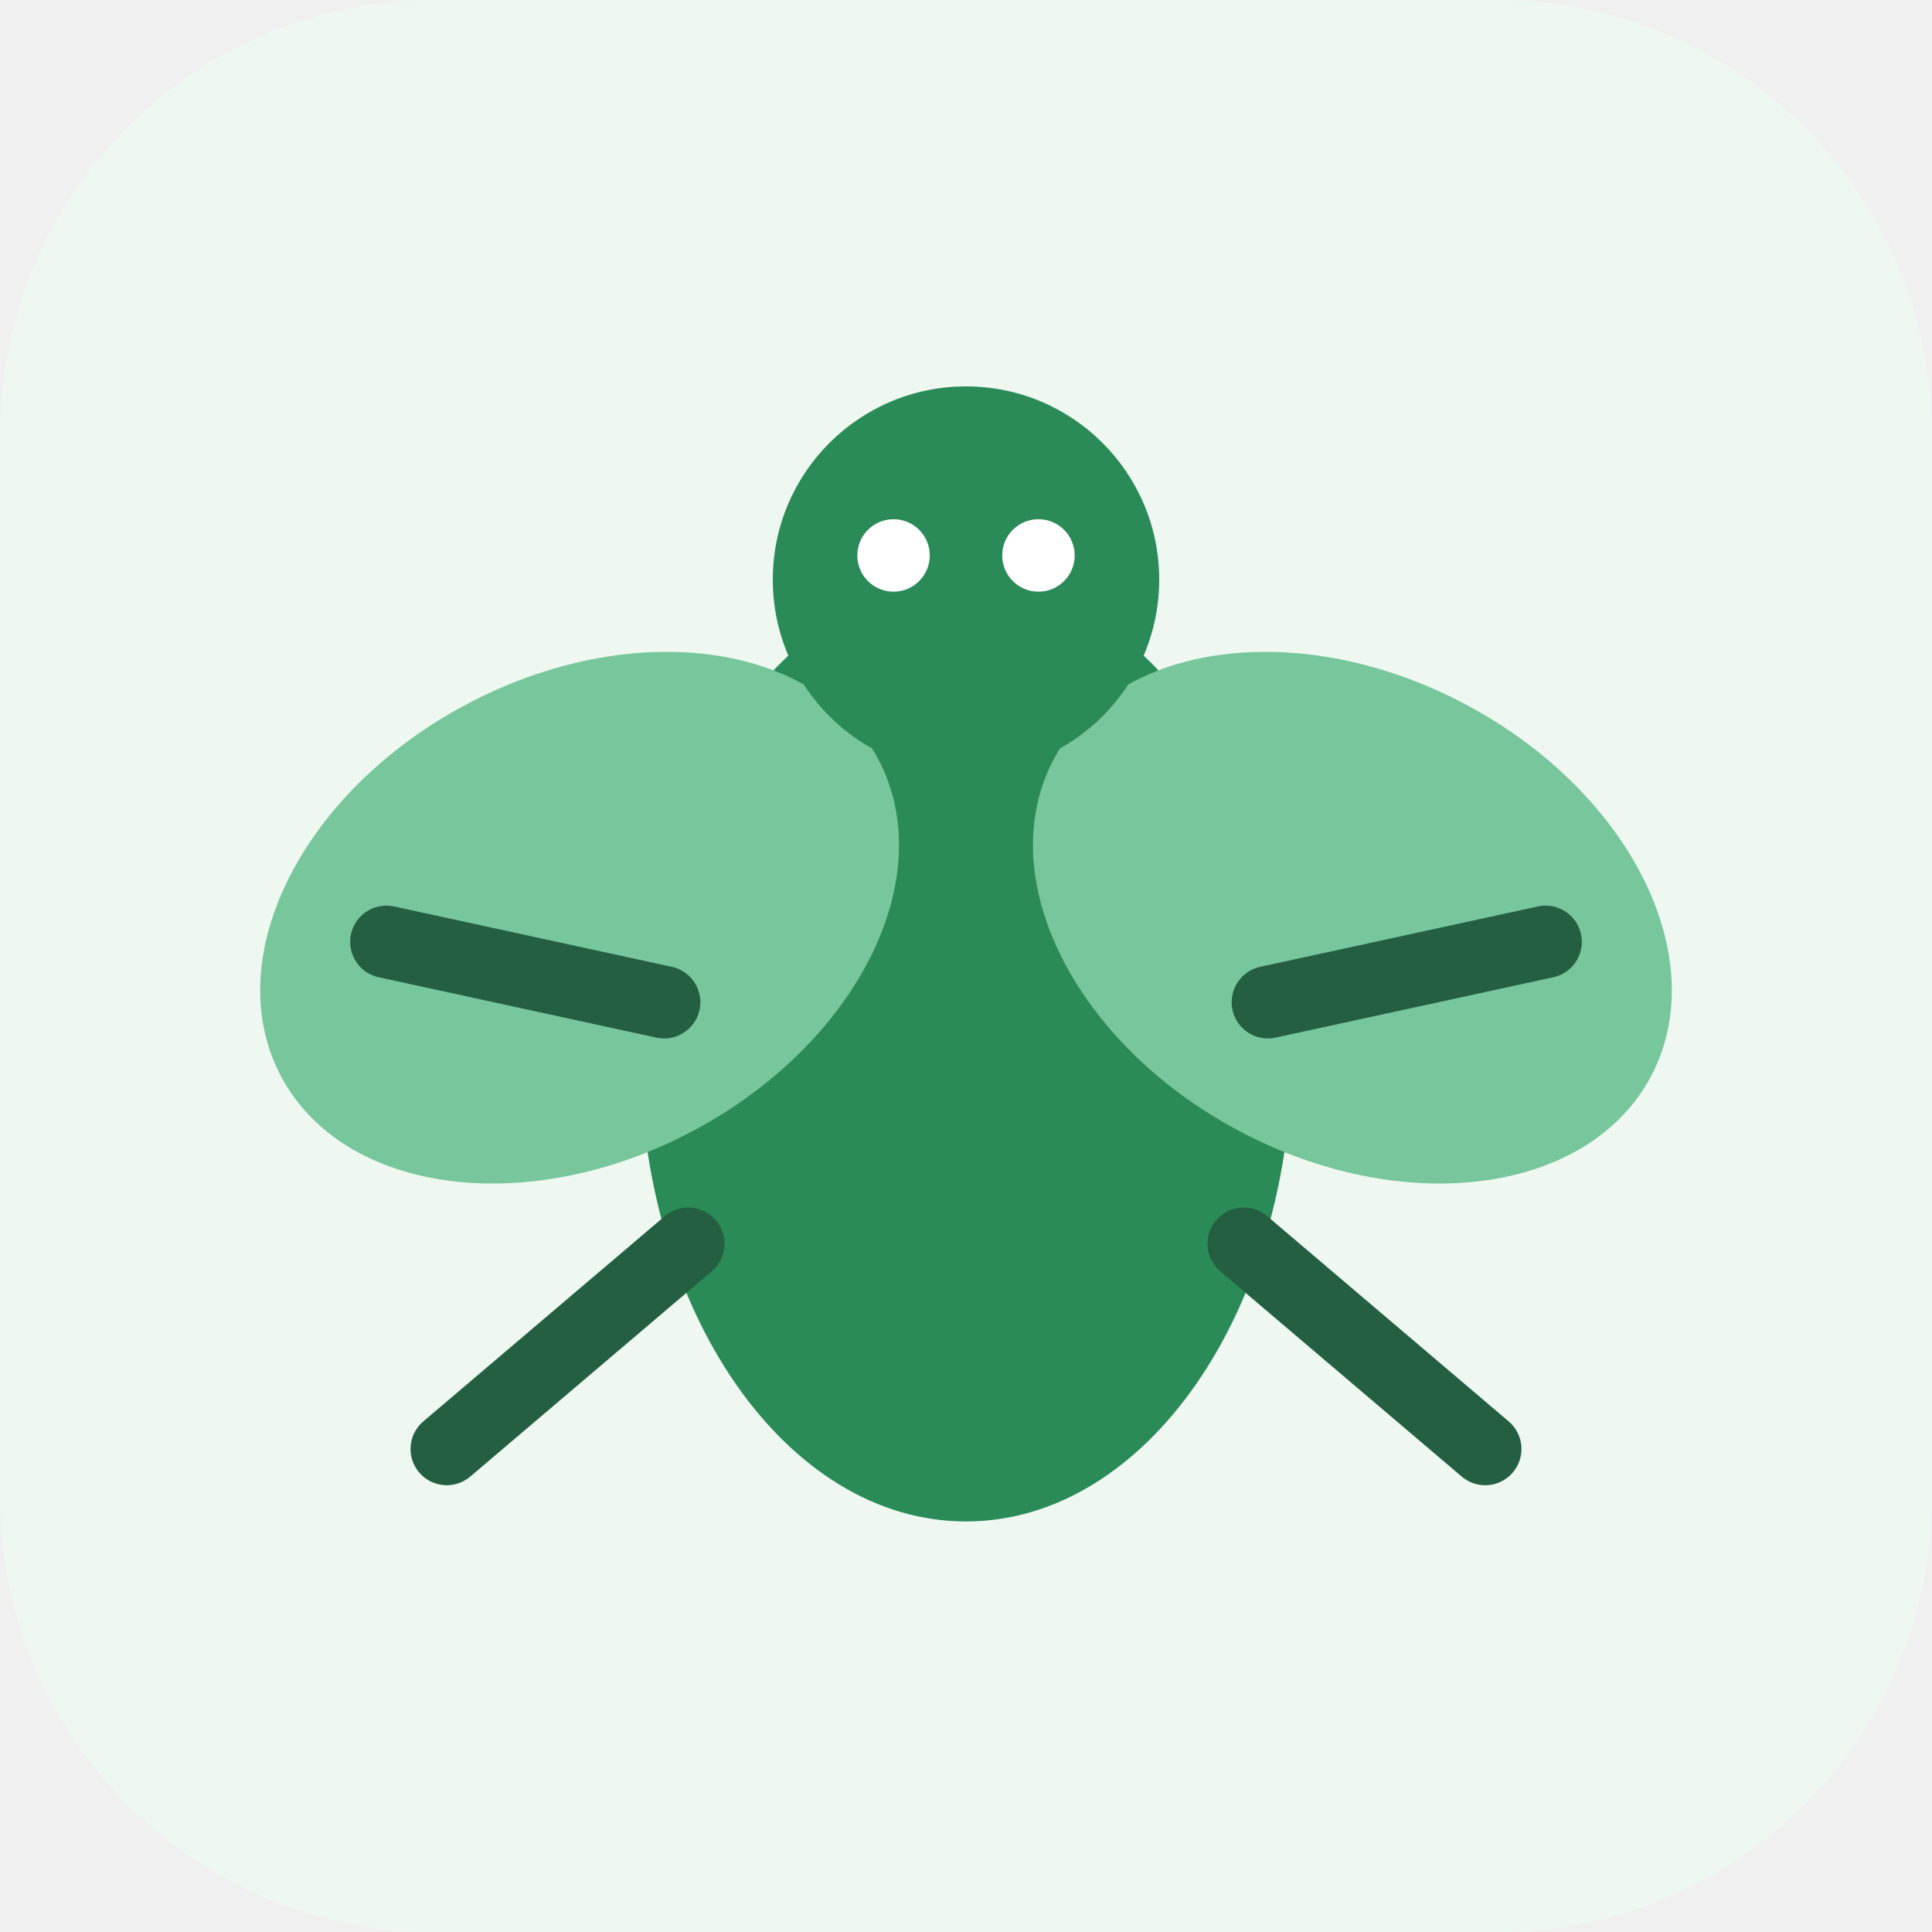
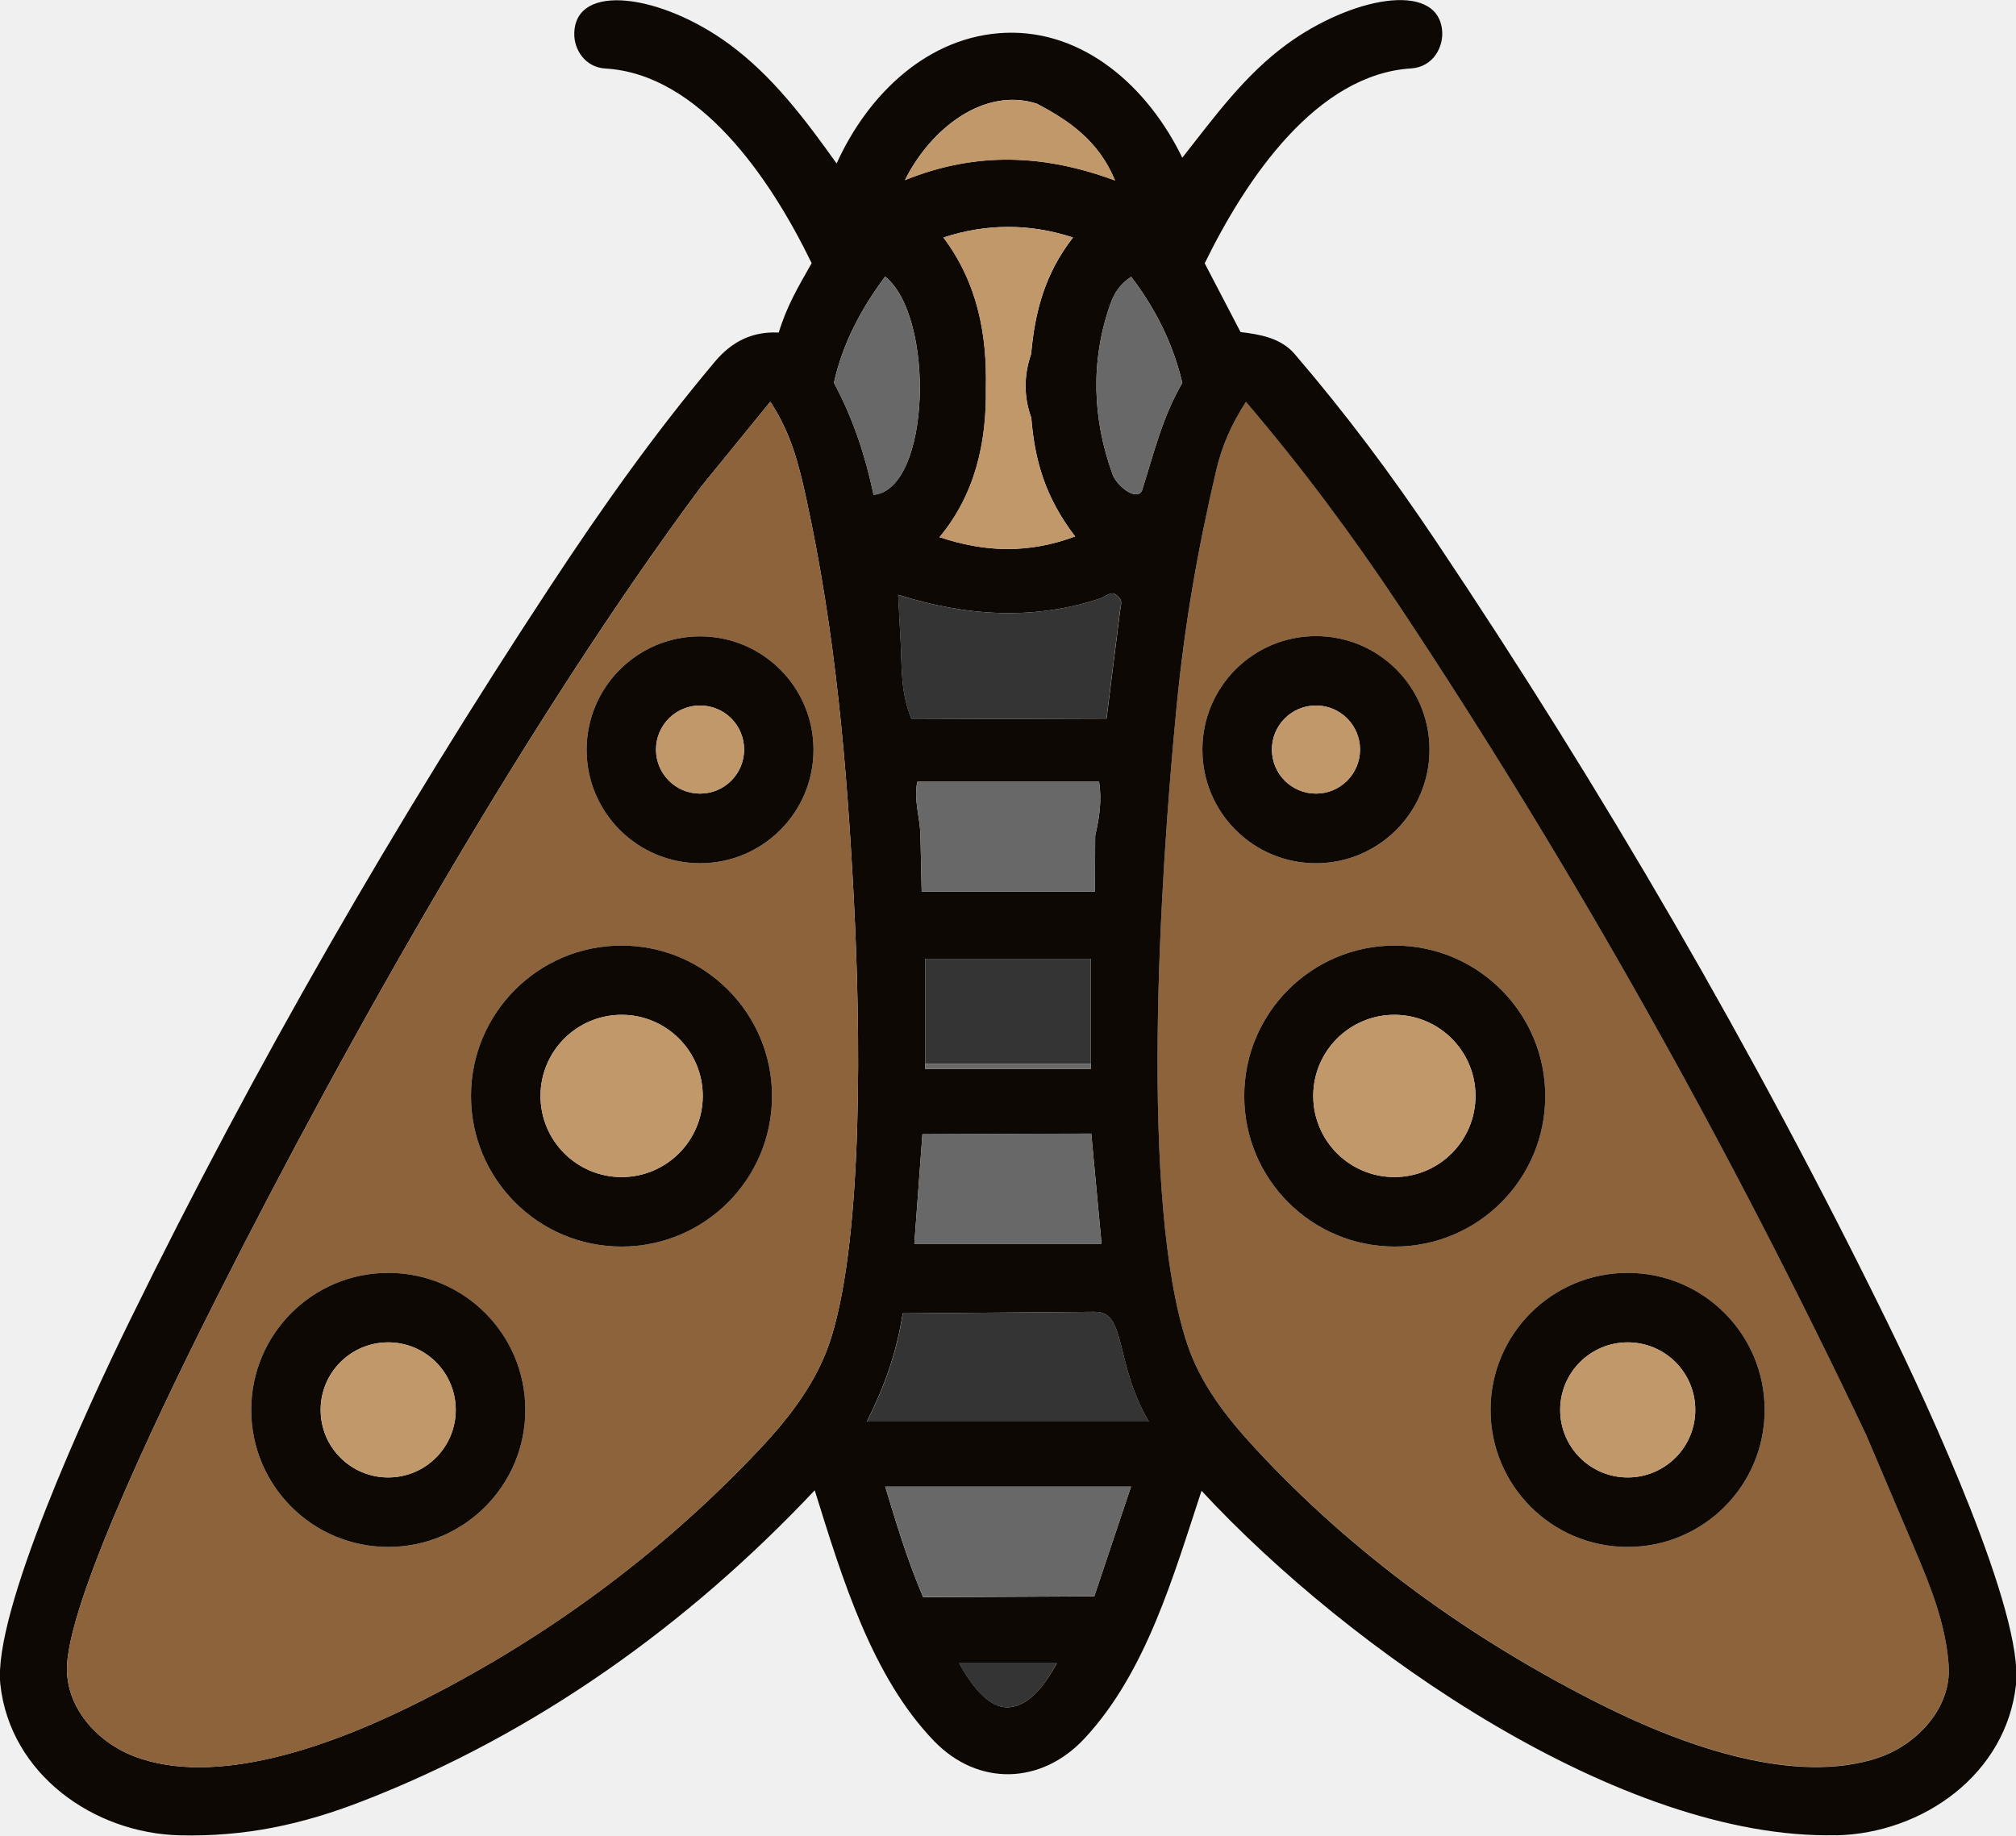
- <svg xmlns="http://www.w3.org/2000/svg" viewBox="0 0 160 160">
-   <rect width="160" height="160" rx="36" fill="#eef8f1" />
-   <g fill="#2b8b58">
-     <ellipse cx="80" cy="87" rx="27" ry="39" />
-     <ellipse cx="48" cy="76" rx="28" ry="20" transform="rotate(-28 48 76)" fill="#78c69b" />
-     <ellipse cx="112" cy="76" rx="28" ry="20" transform="rotate(28 112 76)" fill="#78c69b" />
-     <circle cx="80" cy="48" r="16" />
+ <svg xmlns="http://www.w3.org/2000/svg" id="Layer_2" data-name="Layer 2" viewBox="0 0 164.75 150">
+   <defs>
+     <style>
+       .cls-1 {
+         fill: #686868;
+       }
+ 
+       .cls-2 {
+         fill: #8c633a;
+       }
+ 
+       .cls-3 {
+         fill: #c1986a;
+       }
+ 
+       .cls-4 {
+         fill: #343434;
+       }
+ 
+       .cls-5 {
+         fill: #0d0804;
+       }
+     </style>
+   </defs>
+   <g id="Layer_1-2" data-name="Layer 1">
+     <g>
+       <g>
+         <path class="cls-2" d="M153.54,143.64c-6.86,2.29-15.92-.94-22.65-4.31-10.66-5.34-20.32-12.32-28.39-21.05-2.33-2.53-4.39-5.18-5.46-8.39-3.96-11.8-2.24-38.18-.9-52.02.65-6.64,1.73-12.98,3.26-19.48.47-1.98,1.22-3.7,2.42-5.56,4.6,5.38,8.61,10.76,12.56,16.72,14.38,21.66,26.97,44.23,38.12,67.7l4.02,9.46c1.25,2.94,2.5,6.07,2.73,9.39.24,3.47-2.62,6.5-5.71,7.53ZM116.82,61.27c0-5.12-4.15-9.28-9.28-9.28s-9.28,4.15-9.28,9.28,4.15,9.28,9.28,9.28,9.28-4.15,9.28-9.28ZM126.28,89.58c0-6.8-5.51-12.3-12.3-12.3s-12.3,5.51-12.3,12.3,5.51,12.3,12.3,12.3,12.3-5.51,12.3-12.3ZM144.21,115.23c0-6.19-5.01-11.2-11.2-11.2s-11.2,5.01-11.2,11.2,5.01,11.2,11.2,11.2,11.2-5.01,11.2-11.2Z" />
+         <path class="cls-5" d="M126.28,89.58c0,6.8-5.51,12.3-12.3,12.3s-12.3-5.51-12.3-12.3,5.51-12.3,12.3-12.3,12.3,5.51,12.3,12.3ZM120.58,89.57c0-3.66-2.97-6.63-6.63-6.63s-6.63,2.97-6.63,6.63,2.97,6.63,6.63,6.63,6.63-2.97,6.63-6.63Z" />
+         <path class="cls-5" d="M144.21,115.23c0,6.19-5.01,11.2-11.2,11.2s-11.2-5.01-11.2-11.2,5.01-11.2,11.2-11.2,11.2,5.01,11.2,11.2ZM138.54,115.23c0-3.05-2.47-5.52-5.52-5.52s-5.52,2.47-5.52,5.52,2.47,5.52,5.52,5.52,5.52-2.47,5.52-5.52Z" />
+         <path class="cls-5" d="M116.82,61.27c0,5.12-4.15,9.28-9.28,9.28s-9.28-4.15-9.28-9.28,4.15-9.28,9.28-9.28,9.28,4.15,9.28,9.28ZM111.14,61.26c0-1.99-1.61-3.6-3.6-3.6s-3.6,1.61-3.6,3.6,1.61,3.6,3.6,3.6,3.6-1.61,3.6-3.6Z" />
+         <circle class="cls-3" cx="113.95" cy="89.57" r="6.63" />
+         <circle class="cls-3" cx="133.02" cy="115.23" r="5.52" />
+         <circle class="cls-3" cx="107.55" cy="61.26" r="3.6" />
+       </g>
+       <g>
+         <g>
+           <path class="cls-5" d="M150.02,149.99c-17.5.39-39.74-15.1-51.83-28.15-2.28,6.9-4.51,14.82-9.56,20.24-3.52,3.79-8.71,3.94-12.31.2-5.06-5.26-7.46-13.16-9.74-20.48-10.37,11.01-22.83,19.93-36.97,25.41-4.95,1.92-9.58,2.91-14.89,2.79-7.08-.16-13.89-5.02-14.69-12.32-.65-5.84,7.07-22.6,10.59-29.77,10.2-20.82,21.66-40.7,34.4-60.07,4.25-6.46,8.5-12.45,13.41-18.29,1.38-1.64,3.06-2.48,5.21-2.37.65-2.14,1.56-3.69,2.69-5.67-3.37-6.95-9.17-15.46-16.86-15.91-1.67-.1-2.57-1.57-2.54-2.87.08-4.22,7.14-3.19,12.69.9,3.51,2.59,6.12,6.05,8.75,9.73,2.56-5.66,7.49-10.45,13.84-10.68,6.35-.22,11.58,4.39,14.41,10.21,2.61-3.32,5.09-6.75,8.55-9.28,5.23-3.81,12.16-5.17,12.67-1.24.19,1.45-.73,3.11-2.51,3.22-7.72.48-13.47,8.95-16.88,15.93l2.93,5.62c1.52.18,3.27.46,4.41,1.78,4.19,4.89,7.89,9.83,11.54,15.28,13.71,20.46,25.98,41.58,36.83,63.71,3.52,7.17,11.23,23.92,10.59,29.77-.8,7.32-7.6,12.16-14.69,12.32ZM91.13,14.76c-1.35-3.27-3.77-4.9-6.4-6.29-4.3-1.38-8.66,2.01-10.78,6.25,5.86-2.38,11.47-2.09,17.18.03ZM87.86,43.84c-2.46-3.21-3.3-6.23-3.58-9.7-.63-1.73-.61-3.48-.01-5.22.3-3.43,1.13-6.58,3.42-9.51-3.54-1.16-7.08-1.15-10.59,0,2.8,3.73,3.57,7.96,3.47,12.33.07,4.43-.89,8.69-3.79,12.16,3.7,1.24,7.26,1.37,11.09-.06ZM72.33,22.61c-1.98,2.66-3.47,5.47-4.18,8.67,1.61,3.02,2.57,6,3.24,9.16,4.67-.44,5.05-14.55.94-17.84ZM93.32,40.11c1.03-3.25,1.68-6.03,3.3-8.82-.76-3.2-2.18-6.05-4.18-8.67-.96.63-1.4,1.39-1.71,2.26-1.62,4.58-1.46,9.38.2,13.91.33.9,1.92,2.2,2.39,1.32ZM33.57,139.44c10.71-5.28,20.32-12.31,28.49-20.98,2.56-2.72,4.79-5.65,5.88-9.17,2.65-8.57,2.36-25.51,1.85-35.5-.57-11.21-1.51-22.07-3.9-33.04-.62-2.84-1.25-5.35-2.94-7.92l-5.66,6.95c-14.06,18.93-28.73,44.79-39.47,66.06-3.65,7.23-12.07,24.31-12.34,30.27-.16,3.39,2.43,6.26,5.48,7.43,6.62,2.54,15.9-.8,22.61-4.1ZM153.54,143.64c3.09-1.03,5.96-4.06,5.71-7.53-.23-3.33-1.48-6.45-2.73-9.39l-4.02-9.46c-11.15-23.47-23.74-46.04-38.12-67.7-3.96-5.96-7.97-11.34-12.56-16.72-1.2,1.86-1.95,3.58-2.42,5.56-1.53,6.5-2.62,12.83-3.26,19.48-1.34,13.84-3.05,40.21.9,52.02,1.08,3.21,3.13,5.86,5.46,8.39,8.07,8.74,17.73,15.71,28.39,21.05,6.73,3.37,15.79,6.61,22.65,4.31ZM74.49,58.78l15.94-.05,1.1-8.77c.08-.65.3-.91-.4-1.4-.26-.18-.58.03-1.13.32-5.34,1.81-10.94,1.53-16.6-.27l.21,3.95c.1,1.99-.02,4.07.89,6.22ZM89.48,72.85l.02-4.55c.35-1.48.55-2.89.32-4.41h-14.86c-.3,1.53.23,2.9.26,4.42l.1,4.55h14.16ZM75.61,87.36h13.53v-9h-13.53v9ZM90.02,101.64l-.84-8.99-13.8.05-.66,8.95h15.31ZM89.51,107.21l-15.74.13c-.52,3.29-1.5,6-2.93,8.84h23.04c-2.82-4.81-1.81-8.99-4.38-8.96ZM89.43,130.46l3-8.96h-20.09c.93,3.06,1.76,5.88,3.1,9.04l13.99-.07ZM86.36,135.94h-7.97c.91,1.61,2.32,3.72,4.08,3.59s3.03-2.04,3.9-3.59Z" />
+           <path class="cls-4" d="M89.51,107.21c2.56-.02,1.56,4.15,4.38,8.97h-23.04c1.43-2.84,2.41-5.54,2.93-8.84l15.74-.13Z" />
+           <path class="cls-4" d="M74.49,58.78c-.91-2.14-.78-4.23-.89-6.22l-.21-3.95c5.66,1.8,11.26,2.08,16.6.27.55-.29.88-.5,1.13-.32.7.49.48.75.4,1.4l-1.1,8.77-15.94.05Z" />
+           <path class="cls-1" d="M89.43,130.46l-13.99.07c-1.34-3.16-2.16-5.98-3.1-9.03h20.09s-3,8.96-3,8.96Z" />
+           <path class="cls-3" d="M87.86,43.84c-3.82,1.43-7.39,1.3-11.09.06,2.9-3.47,3.86-7.74,3.79-12.16.11-4.38-.67-8.6-3.47-12.33,3.51-1.14,7.05-1.15,10.59,0-2.29,2.93-3.12,6.08-3.42,9.51-.59,1.74-.62,3.49.01,5.22.28,3.47,1.13,6.48,3.58,9.7Z" />
+           <path class="cls-1" d="M89.48,72.85h-14.16s-.1-4.53-.1-4.53c-.03-1.52-.56-2.9-.26-4.41h14.86c.23,1.51.03,2.91-.32,4.39l-.02,4.55Z" />
+           <polygon class="cls-1" points="90.02 101.64 74.72 101.64 75.38 92.69 89.18 92.64 90.02 101.64" />
+           <rect class="cls-4" x="75.61" y="78.36" width="13.53" height="8.59" />
+           <path class="cls-1" d="M72.33,22.61c4.11,3.29,3.73,17.39-.94,17.84-.68-3.17-1.63-6.14-3.24-9.16.71-3.2,2.2-6.02,4.18-8.67Z" />
+           <path class="cls-1" d="M93.32,40.11c-.46.87-2.06-.42-2.39-1.32-1.66-4.53-1.82-9.33-.2-13.91.31-.88.75-1.64,1.71-2.26,2,2.63,3.42,5.47,4.18,8.67-1.62,2.79-2.27,5.57-3.3,8.82Z" />
+           <path class="cls-3" d="M91.13,14.76c-5.71-2.12-11.32-2.41-17.18-.03,2.12-4.24,6.48-7.63,10.78-6.25,2.64,1.38,5.06,3.01,6.4,6.29Z" />
+           <path class="cls-4" d="M86.36,135.94c-.86,1.56-2.11,3.46-3.9,3.59s-3.17-1.98-4.08-3.59h7.97Z" />
+           <rect class="cls-1" x="75.61" y="86.95" width="13.53" height=".41" />
+         </g>
+         <g>
+           <path class="cls-2" d="M33.57,139.44c-6.71,3.31-15.99,6.64-22.61,4.1-3.05-1.17-5.63-4.03-5.48-7.43.27-5.96,8.69-23.04,12.34-30.27,10.74-21.27,25.42-47.13,39.47-66.06l5.66-6.95c1.68,2.57,2.32,5.08,2.94,7.92,2.39,10.96,3.33,21.82,3.9,33.04.51,9.99.8,26.93-1.85,35.5-1.09,3.52-3.32,6.45-5.88,9.17-8.17,8.68-17.78,15.71-28.49,20.98ZM66.48,61.28c0-5.12-4.15-9.27-9.27-9.27s-9.27,4.15-9.27,9.27,4.15,9.27,9.27,9.27,9.27-4.15,9.27-9.27ZM63.09,89.58c0-6.8-5.51-12.3-12.3-12.3s-12.3,5.51-12.3,12.3,5.51,12.3,12.3,12.3,12.3-5.51,12.3-12.3ZM42.93,115.23c0-6.18-5.01-11.2-11.2-11.2s-11.2,5.01-11.2,11.2,5.01,11.2,11.2,11.2,11.2-5.01,11.2-11.2Z" />
+           <path class="cls-5" d="M63.09,89.58c0,6.8-5.51,12.3-12.3,12.3s-12.3-5.51-12.3-12.3,5.51-12.3,12.3-12.3,12.3,5.51,12.3,12.3ZM57.43,89.57c0-3.66-2.97-6.63-6.63-6.63s-6.63,2.97-6.63,6.63,2.97,6.63,6.63,6.63,6.63-2.97,6.63-6.63Z" />
+           <path class="cls-5" d="M42.93,115.23c0,6.18-5.01,11.2-11.2,11.2s-11.2-5.01-11.2-11.2,5.01-11.2,11.2-11.2,11.2,5.01,11.2,11.2ZM37.24,115.23c0-3.05-2.47-5.52-5.52-5.52s-5.52,2.47-5.52,5.52,2.47,5.52,5.52,5.52,5.52-2.47,5.52-5.52Z" />
+           <path class="cls-5" d="M66.48,61.28c0,5.12-4.15,9.27-9.27,9.27s-9.27-4.15-9.27-9.27,4.15-9.27,9.27-9.27,9.27,4.15,9.27,9.27ZM60.81,61.26c0-1.99-1.61-3.6-3.6-3.6s-3.6,1.61-3.6,3.6,1.61,3.6,3.6,3.6,3.6-1.61,3.6-3.6Z" />
+           <circle class="cls-3" cx="50.8" cy="89.57" r="6.63" />
+           <circle class="cls-3" cx="31.73" cy="115.23" r="5.52" />
+           <circle class="cls-3" cx="57.21" cy="61.26" r="3.6" />
+         </g>
+       </g>
+     </g>
  </g>
-   <g fill="none" stroke="#245f42" stroke-width="6" stroke-linecap="round">
-     <path d="M57 103 37 120M103 103l20 17M55 83l-23-5M105 83l23-5" />
-   </g>
-   <circle cx="74" cy="46" r="3" fill="#fff" />
-   <circle cx="86" cy="46" r="3" fill="#fff" />
</svg>
